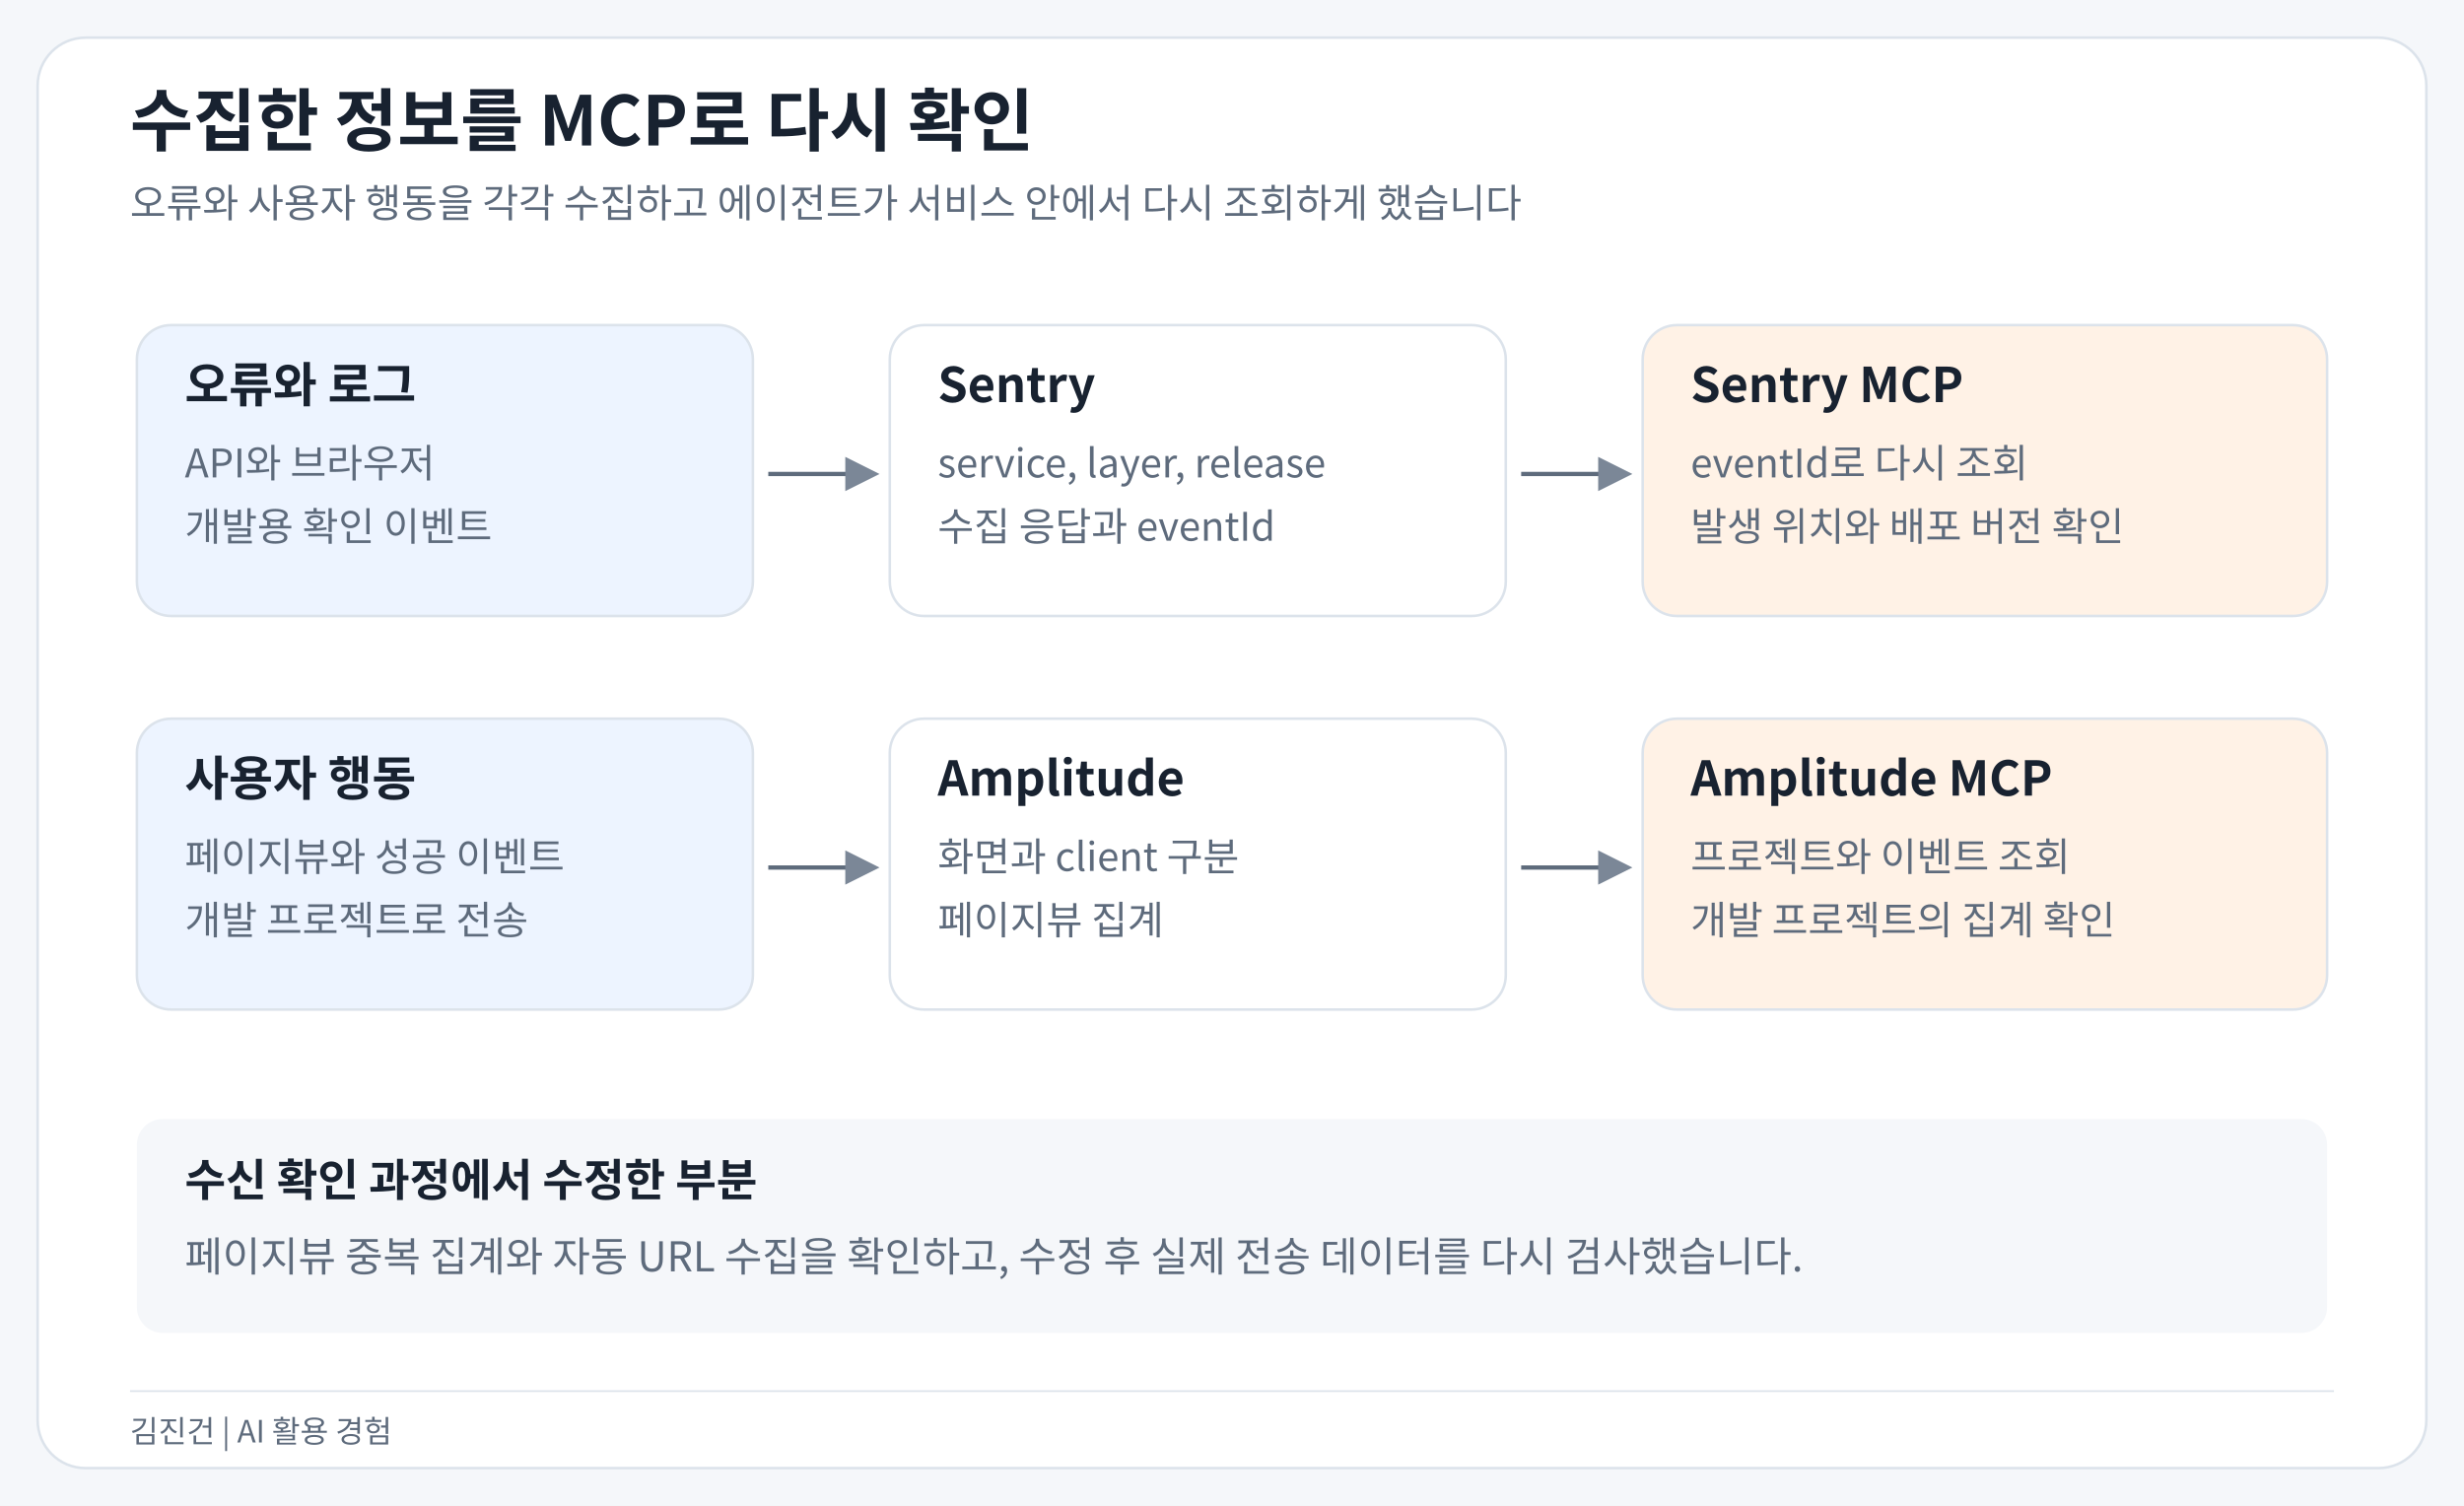
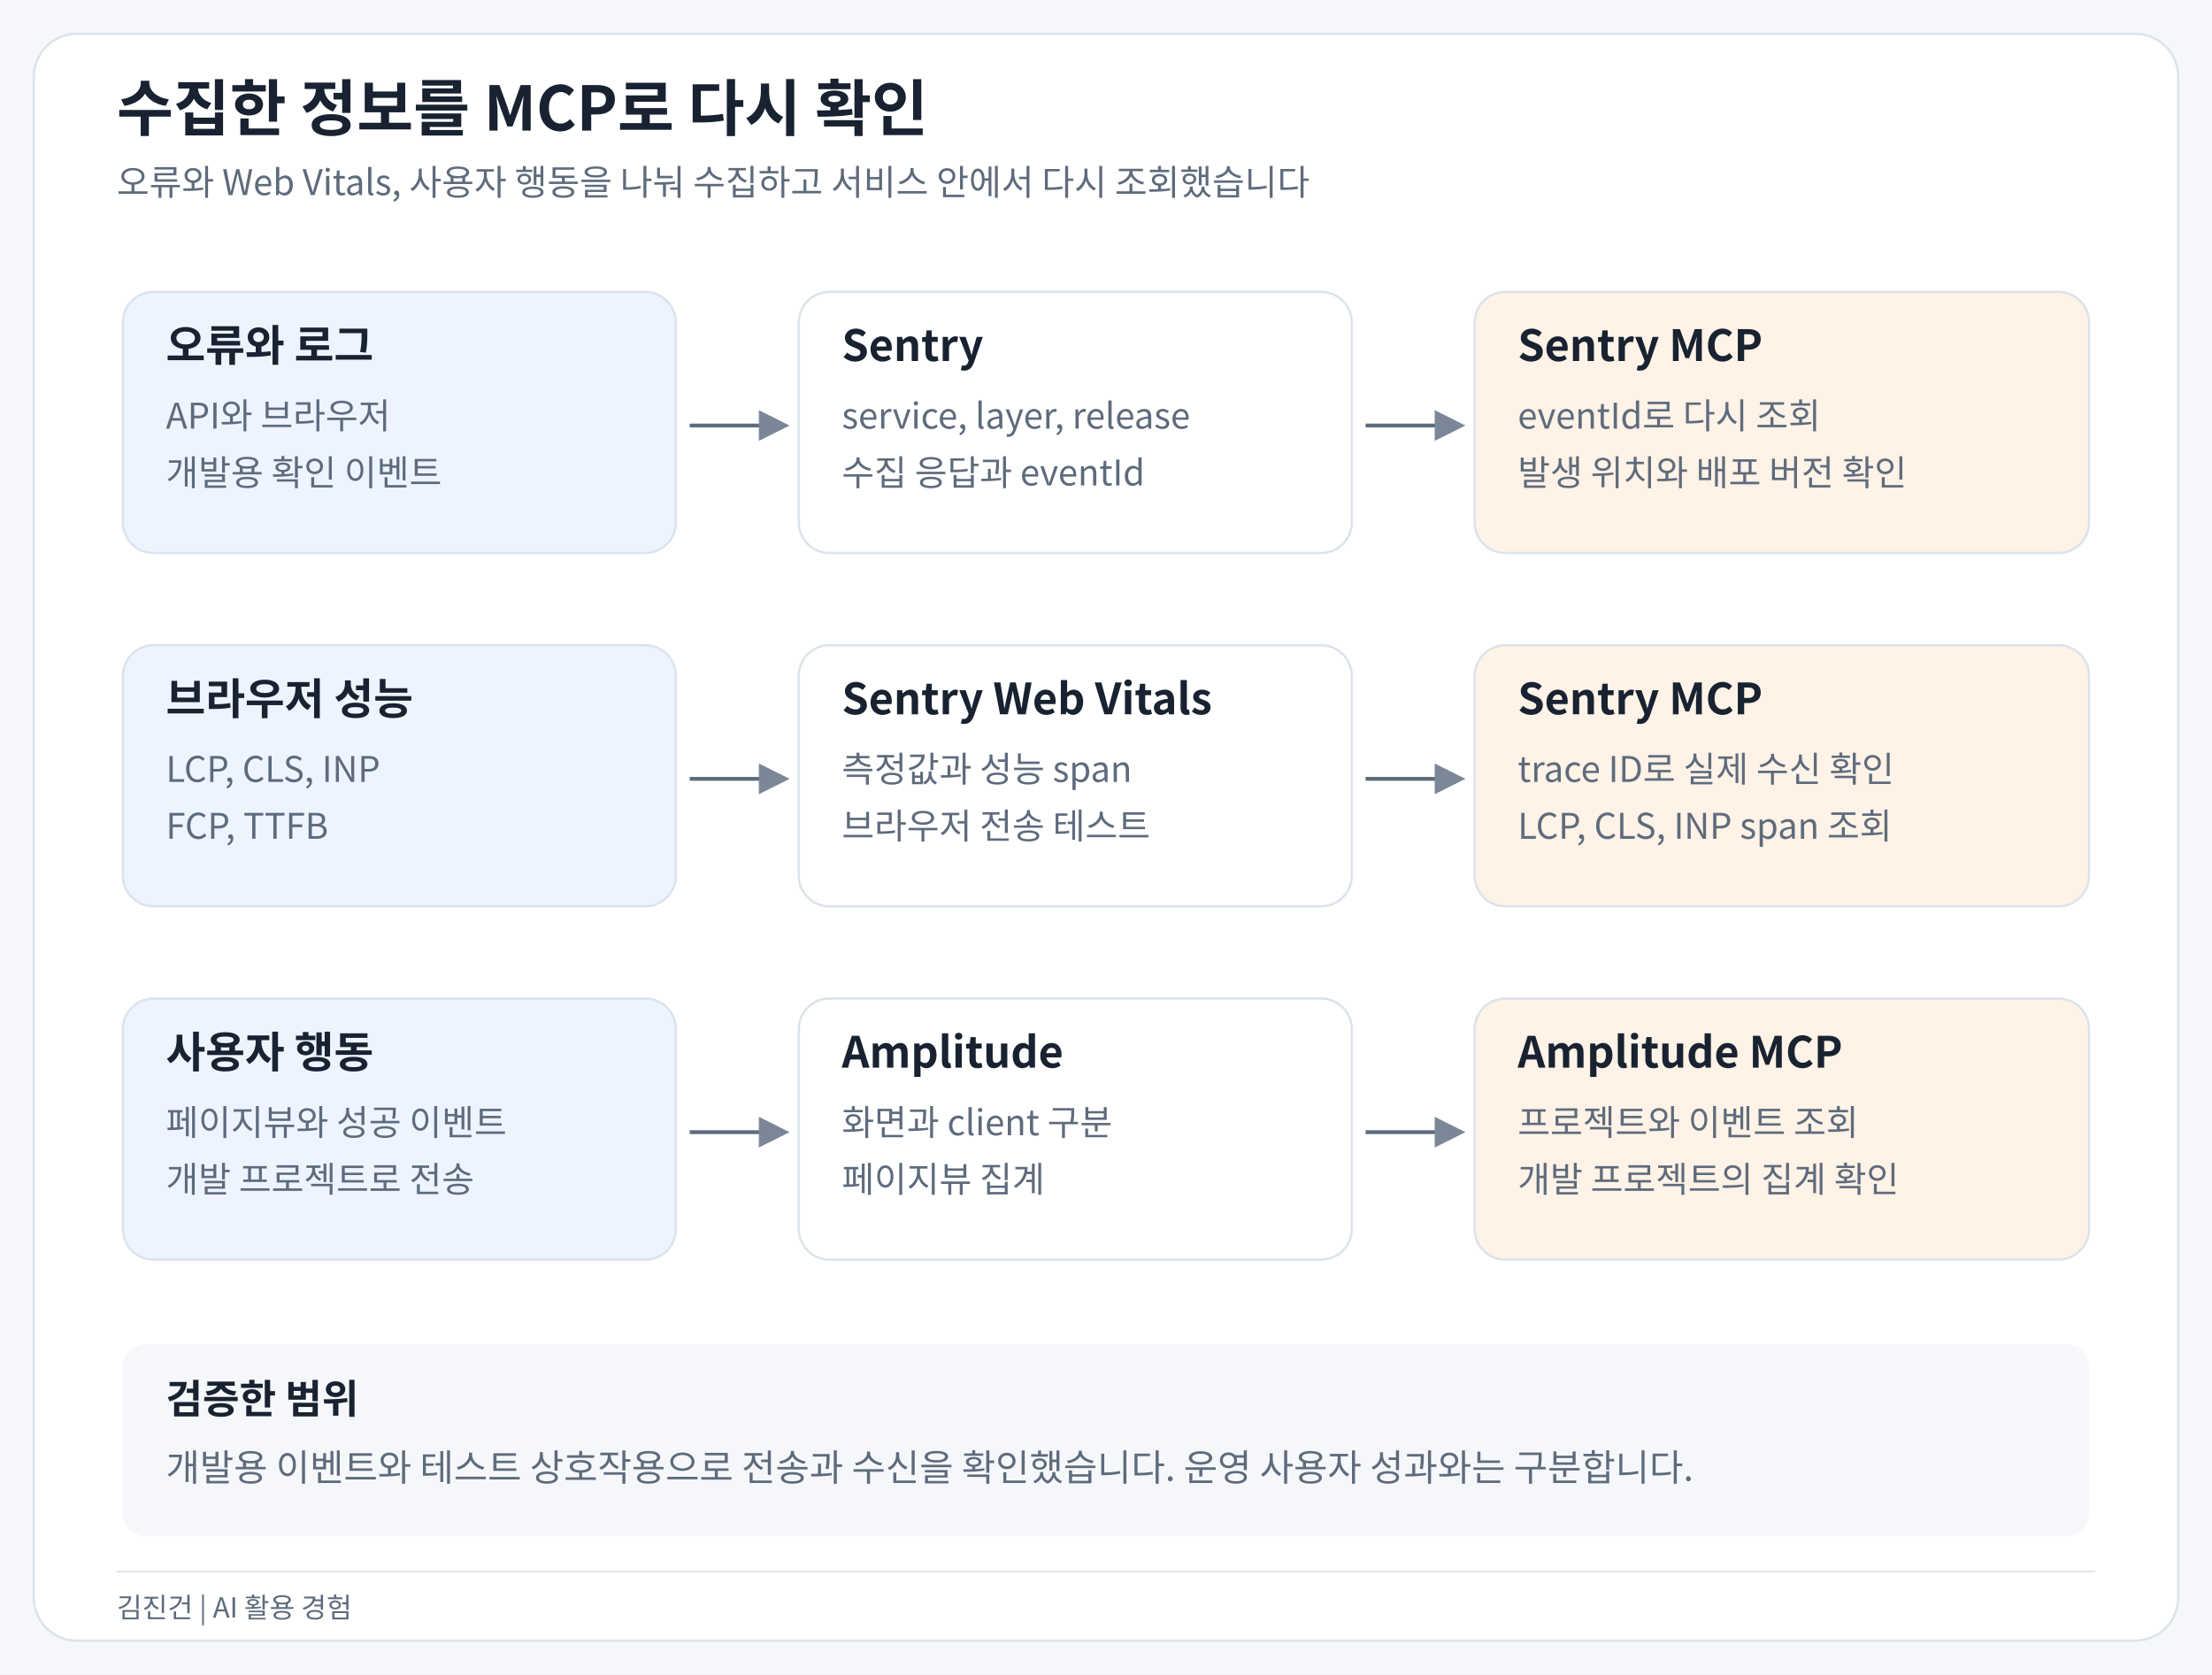
- <svg xmlns="http://www.w3.org/2000/svg" width="1440" height="880" viewBox="0 0 1440 880" role="img" aria-label="수집한 정보를 MCP로 다시 확인">
+ <svg xmlns="http://www.w3.org/2000/svg" width="1440" height="1090" viewBox="0 0 1440 1090" role="img" aria-label="수집한 정보를 MCP로 다시 확인">
  <defs>
    <marker id="arrow" viewBox="0 0 10 10" refX="8" refY="5" markerWidth="8" markerHeight="8" orient="auto-start-reverse">
      <path d="M 0 0 L 10 5 L 0 10 z" fill="#7b8797" />
    </marker>
  </defs>
  <style>text{font-family:'Apple SD Gothic Neo','Noto Sans CJK KR','Noto Sans KR',sans-serif}text{font-variant-numeric:tabular-nums}</style>
-   <rect width="1440" height="880" fill="#f5f7fa" />
-   <rect x="22" y="22" width="1396" height="836" rx="28" fill="#ffffff" stroke="#dce3eb" stroke-width="1.5" />
+   <rect width="1440" height="1090" fill="#f5f7fa" />
+   <rect x="22" y="22" width="1396" height="1046" rx="28" fill="#ffffff" stroke="#dce3eb" stroke-width="1.5" />
  <text x="76" y="85" font-size="40" font-weight="700" fill="#182230" text-anchor="start">수집한 정보를 MCP로 다시 확인</text>
-   <text x="76" y="127" font-size="23" font-weight="400" fill="#5e6b7c" text-anchor="start">오류와 사용자 행동을 각각 수집하고 에이전트가 서비스 안에서 다시 조회하게 했습니다</text>
+   <text x="76" y="127" font-size="23" font-weight="400" fill="#5e6b7c" text-anchor="start">오류와 Web Vitals, 사용자 행동을 나눠 수집하고 서비스 안에서 다시 조회했습니다</text>
  <rect x="80" y="190" width="360" height="170" rx="20" fill="#edf4ff" stroke="#dce3eb" stroke-width="1.5" />
  <text x="108" y="235" font-size="28" font-weight="700" fill="#182230" text-anchor="start">오류와 로그</text>
  <text x="108" y="279" font-size="23" font-weight="400" fill="#5e6b7c" text-anchor="start">API와 브라우저</text>
  <text x="108" y="316" font-size="23" font-weight="400" fill="#5e6b7c" text-anchor="start">개발용 확인 이벤트</text>
  <rect x="520" y="190" width="360" height="170" rx="20" fill="#ffffff" stroke="#dce3eb" stroke-width="1.5" />
  <text x="548" y="235" font-size="28" font-weight="700" fill="#182230" text-anchor="start">Sentry</text>
  <text x="548" y="279" font-size="23" font-weight="400" fill="#5e6b7c" text-anchor="start">service, layer, release</text>
  <text x="548" y="316" font-size="23" font-weight="400" fill="#5e6b7c" text-anchor="start">수집 응답과 eventId</text>
  <rect x="960" y="190" width="400" height="170" rx="20" fill="#fff2e6" stroke="#dce3eb" stroke-width="1.5" />
  <text x="988" y="235" font-size="28" font-weight="700" fill="#182230" text-anchor="start">Sentry MCP</text>
  <text x="988" y="279" font-size="23" font-weight="400" fill="#5e6b7c" text-anchor="start">eventId로 다시 조회</text>
  <text x="988" y="316" font-size="23" font-weight="400" fill="#5e6b7c" text-anchor="start">발생 위치와 배포 버전 확인</text>
  <path d="M449 277 L510 277" fill="none" stroke="#5e6b7c" stroke-width="2.5" marker-end="url(#arrow)" />
  <path d="M889 277 L950 277" fill="none" stroke="#5e6b7c" stroke-width="2.5" marker-end="url(#arrow)" />
  <rect x="80" y="420" width="360" height="170" rx="20" fill="#edf4ff" stroke="#dce3eb" stroke-width="1.5" />
-   <text x="108" y="465" font-size="28" font-weight="700" fill="#182230" text-anchor="start">사용자 행동</text>
-   <text x="108" y="509" font-size="23" font-weight="400" fill="#5e6b7c" text-anchor="start">페이지뷰와 성공 이벤트</text>
-   <text x="108" y="546" font-size="23" font-weight="400" fill="#5e6b7c" text-anchor="start">개발 프로젝트로 전송</text>
+   <text x="108" y="465" font-size="28" font-weight="700" fill="#182230" text-anchor="start">브라우저 성능</text>
+   <text x="108" y="509" font-size="23" font-weight="400" fill="#5e6b7c" text-anchor="start">LCP, CLS, INP</text>
+   <text x="108" y="546" font-size="23" font-weight="400" fill="#5e6b7c" text-anchor="start">FCP, TTFB</text>
  <rect x="520" y="420" width="360" height="170" rx="20" fill="#ffffff" stroke="#dce3eb" stroke-width="1.5" />
-   <text x="548" y="465" font-size="28" font-weight="700" fill="#182230" text-anchor="start">Amplitude</text>
-   <text x="548" y="509" font-size="23" font-weight="400" fill="#5e6b7c" text-anchor="start">화면과 client 구분</text>
-   <text x="548" y="546" font-size="23" font-weight="400" fill="#5e6b7c" text-anchor="start">페이지뷰 집계</text>
+   <text x="548" y="465" font-size="28" font-weight="700" fill="#182230" text-anchor="start">Sentry Web Vitals</text>
+   <text x="548" y="509" font-size="23" font-weight="400" fill="#5e6b7c" text-anchor="start">측정값과 성능 span</text>
+   <text x="548" y="546" font-size="23" font-weight="400" fill="#5e6b7c" text-anchor="start">브라우저 전송 테스트</text>
  <rect x="960" y="420" width="400" height="170" rx="20" fill="#fff2e6" stroke="#dce3eb" stroke-width="1.5" />
-   <text x="988" y="465" font-size="28" font-weight="700" fill="#182230" text-anchor="start">Amplitude MCP</text>
-   <text x="988" y="509" font-size="23" font-weight="400" fill="#5e6b7c" text-anchor="start">프로젝트와 이벤트 조회</text>
-   <text x="988" y="546" font-size="23" font-weight="400" fill="#5e6b7c" text-anchor="start">개발 프로젝트의 집계 확인</text>
+   <text x="988" y="465" font-size="28" font-weight="700" fill="#182230" text-anchor="start">Sentry MCP</text>
+   <text x="988" y="509" font-size="23" font-weight="400" fill="#5e6b7c" text-anchor="start">trace ID로 실제 수신 확인</text>
+   <text x="988" y="546" font-size="23" font-weight="400" fill="#5e6b7c" text-anchor="start">LCP, CLS, INP span 조회</text>
  <path d="M449 507 L510 507" fill="none" stroke="#5e6b7c" stroke-width="2.5" marker-end="url(#arrow)" />
  <path d="M889 507 L950 507" fill="none" stroke="#5e6b7c" stroke-width="2.5" marker-end="url(#arrow)" />
-   <rect x="80" y="654" width="1280" height="125" rx="15" fill="#f5f7fa" stroke="none" stroke-width="1.5" />
-   <text x="108" y="699" font-size="26" font-weight="700" fill="#182230" text-anchor="start">수신 확인 과정에서 수정한 부분</text>
-   <text x="108" y="743" font-size="24" font-weight="400" fill="#5e6b7c" text-anchor="start">페이지뷰 중복 집계와 자동 URL 수집을 확인하고, 수정 후 실제 전송 데이터를 다시 검사했습니다.</text>
-   <path d="M76 813 H1364" stroke="#dce3eb" />
-   <text x="76" y="843" font-size="18" font-weight="400" fill="#5e6b7c" text-anchor="start">김진건 | AI 활용 경험</text>
+   <rect x="80" y="650" width="360" height="170" rx="20" fill="#edf4ff" stroke="#dce3eb" stroke-width="1.5" />
+   <text x="108" y="695" font-size="28" font-weight="700" fill="#182230" text-anchor="start">사용자 행동</text>
+   <text x="108" y="739" font-size="23" font-weight="400" fill="#5e6b7c" text-anchor="start">페이지뷰와 성공 이벤트</text>
+   <text x="108" y="776" font-size="23" font-weight="400" fill="#5e6b7c" text-anchor="start">개발 프로젝트로 전송</text>
+   <rect x="520" y="650" width="360" height="170" rx="20" fill="#ffffff" stroke="#dce3eb" stroke-width="1.5" />
+   <text x="548" y="695" font-size="28" font-weight="700" fill="#182230" text-anchor="start">Amplitude</text>
+   <text x="548" y="739" font-size="23" font-weight="400" fill="#5e6b7c" text-anchor="start">화면과 client 구분</text>
+   <text x="548" y="776" font-size="23" font-weight="400" fill="#5e6b7c" text-anchor="start">페이지뷰 집계</text>
+   <rect x="960" y="650" width="400" height="170" rx="20" fill="#fff2e6" stroke="#dce3eb" stroke-width="1.5" />
+   <text x="988" y="695" font-size="28" font-weight="700" fill="#182230" text-anchor="start">Amplitude MCP</text>
+   <text x="988" y="739" font-size="23" font-weight="400" fill="#5e6b7c" text-anchor="start">프로젝트와 이벤트 조회</text>
+   <text x="988" y="776" font-size="23" font-weight="400" fill="#5e6b7c" text-anchor="start">개발 프로젝트의 집계 확인</text>
+   <path d="M449 737 L510 737" fill="none" stroke="#5e6b7c" stroke-width="2.5" marker-end="url(#arrow)" />
+   <path d="M889 737 L950 737" fill="none" stroke="#5e6b7c" stroke-width="2.5" marker-end="url(#arrow)" />
+   <rect x="80" y="875" width="1280" height="125" rx="15" fill="#f5f7fa" stroke="none" stroke-width="1.5" />
+   <text x="108" y="920" font-size="26" font-weight="700" fill="#182230" text-anchor="start">검증한 범위</text>
+   <text x="108" y="964" font-size="24" font-weight="400" fill="#5e6b7c" text-anchor="start">개발용 이벤트와 테스트 상호작용으로 전송과 수신을 확인했습니다. 운영 사용자 성과와는 구분합니다.</text>
+   <path d="M76 1023 H1364" stroke="#dce3eb" />
+   <text x="76" y="1053" font-size="18" font-weight="400" fill="#5e6b7c" text-anchor="start">김진건 | AI 활용 경험</text>
</svg>
